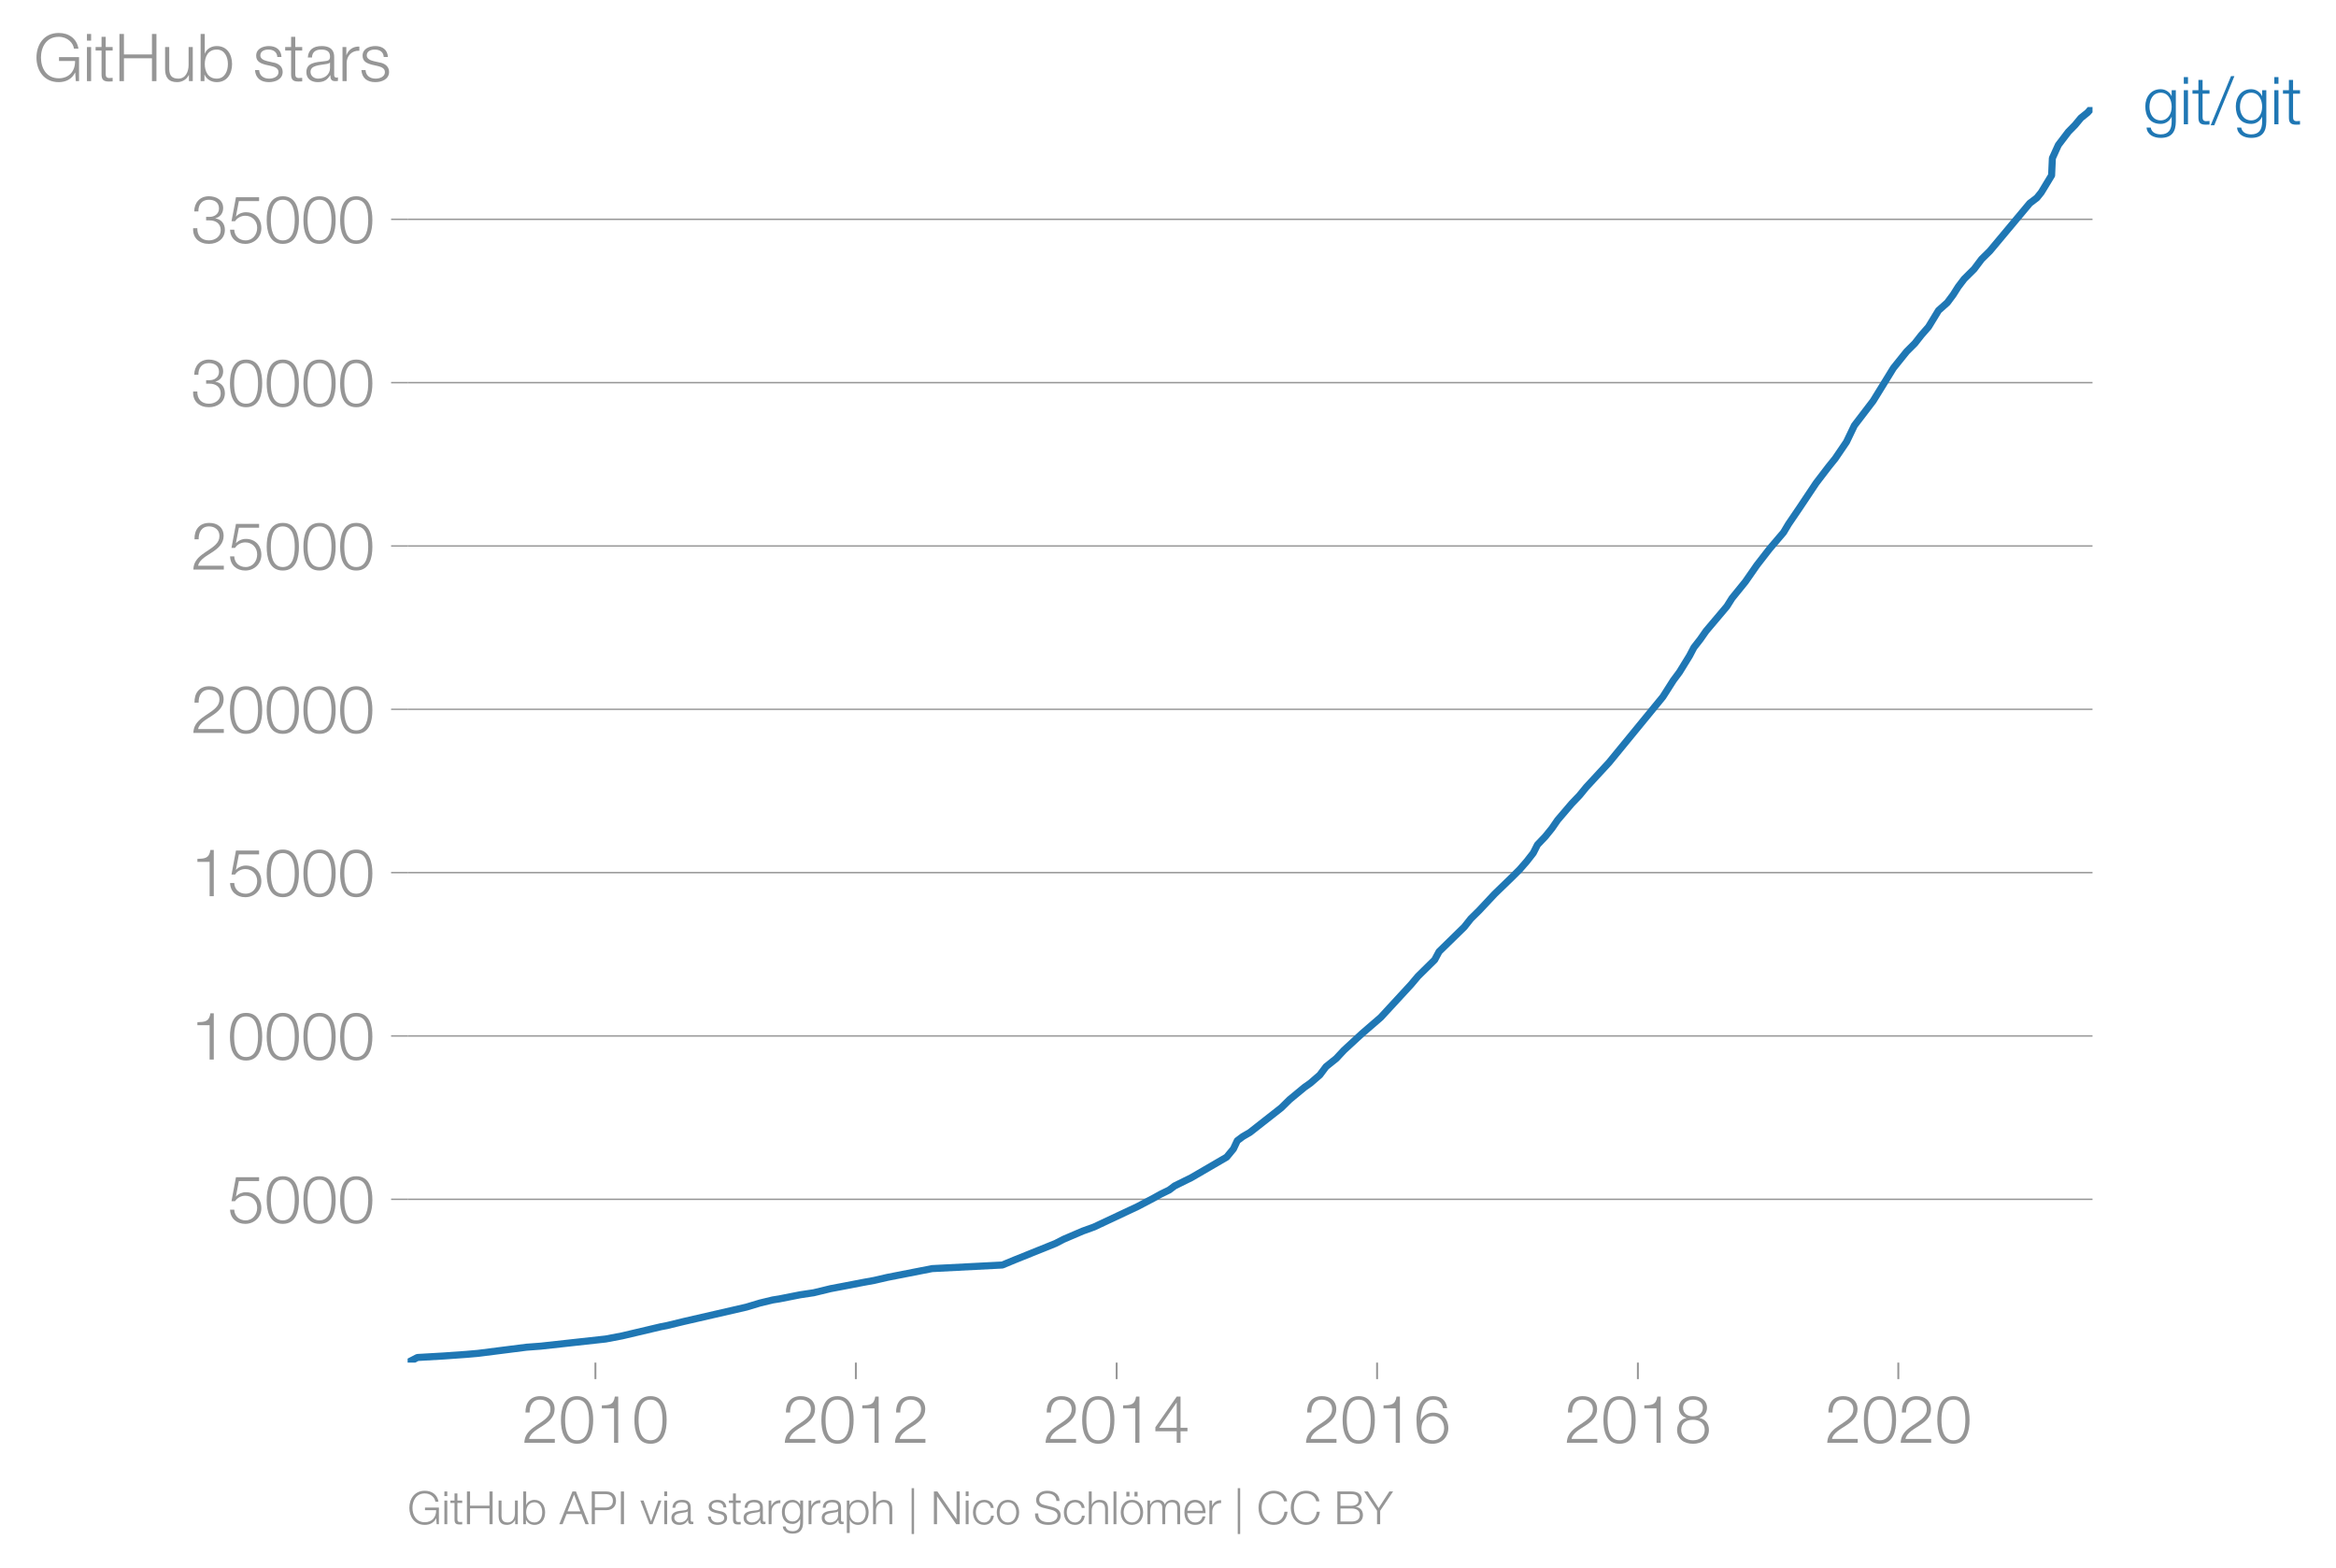
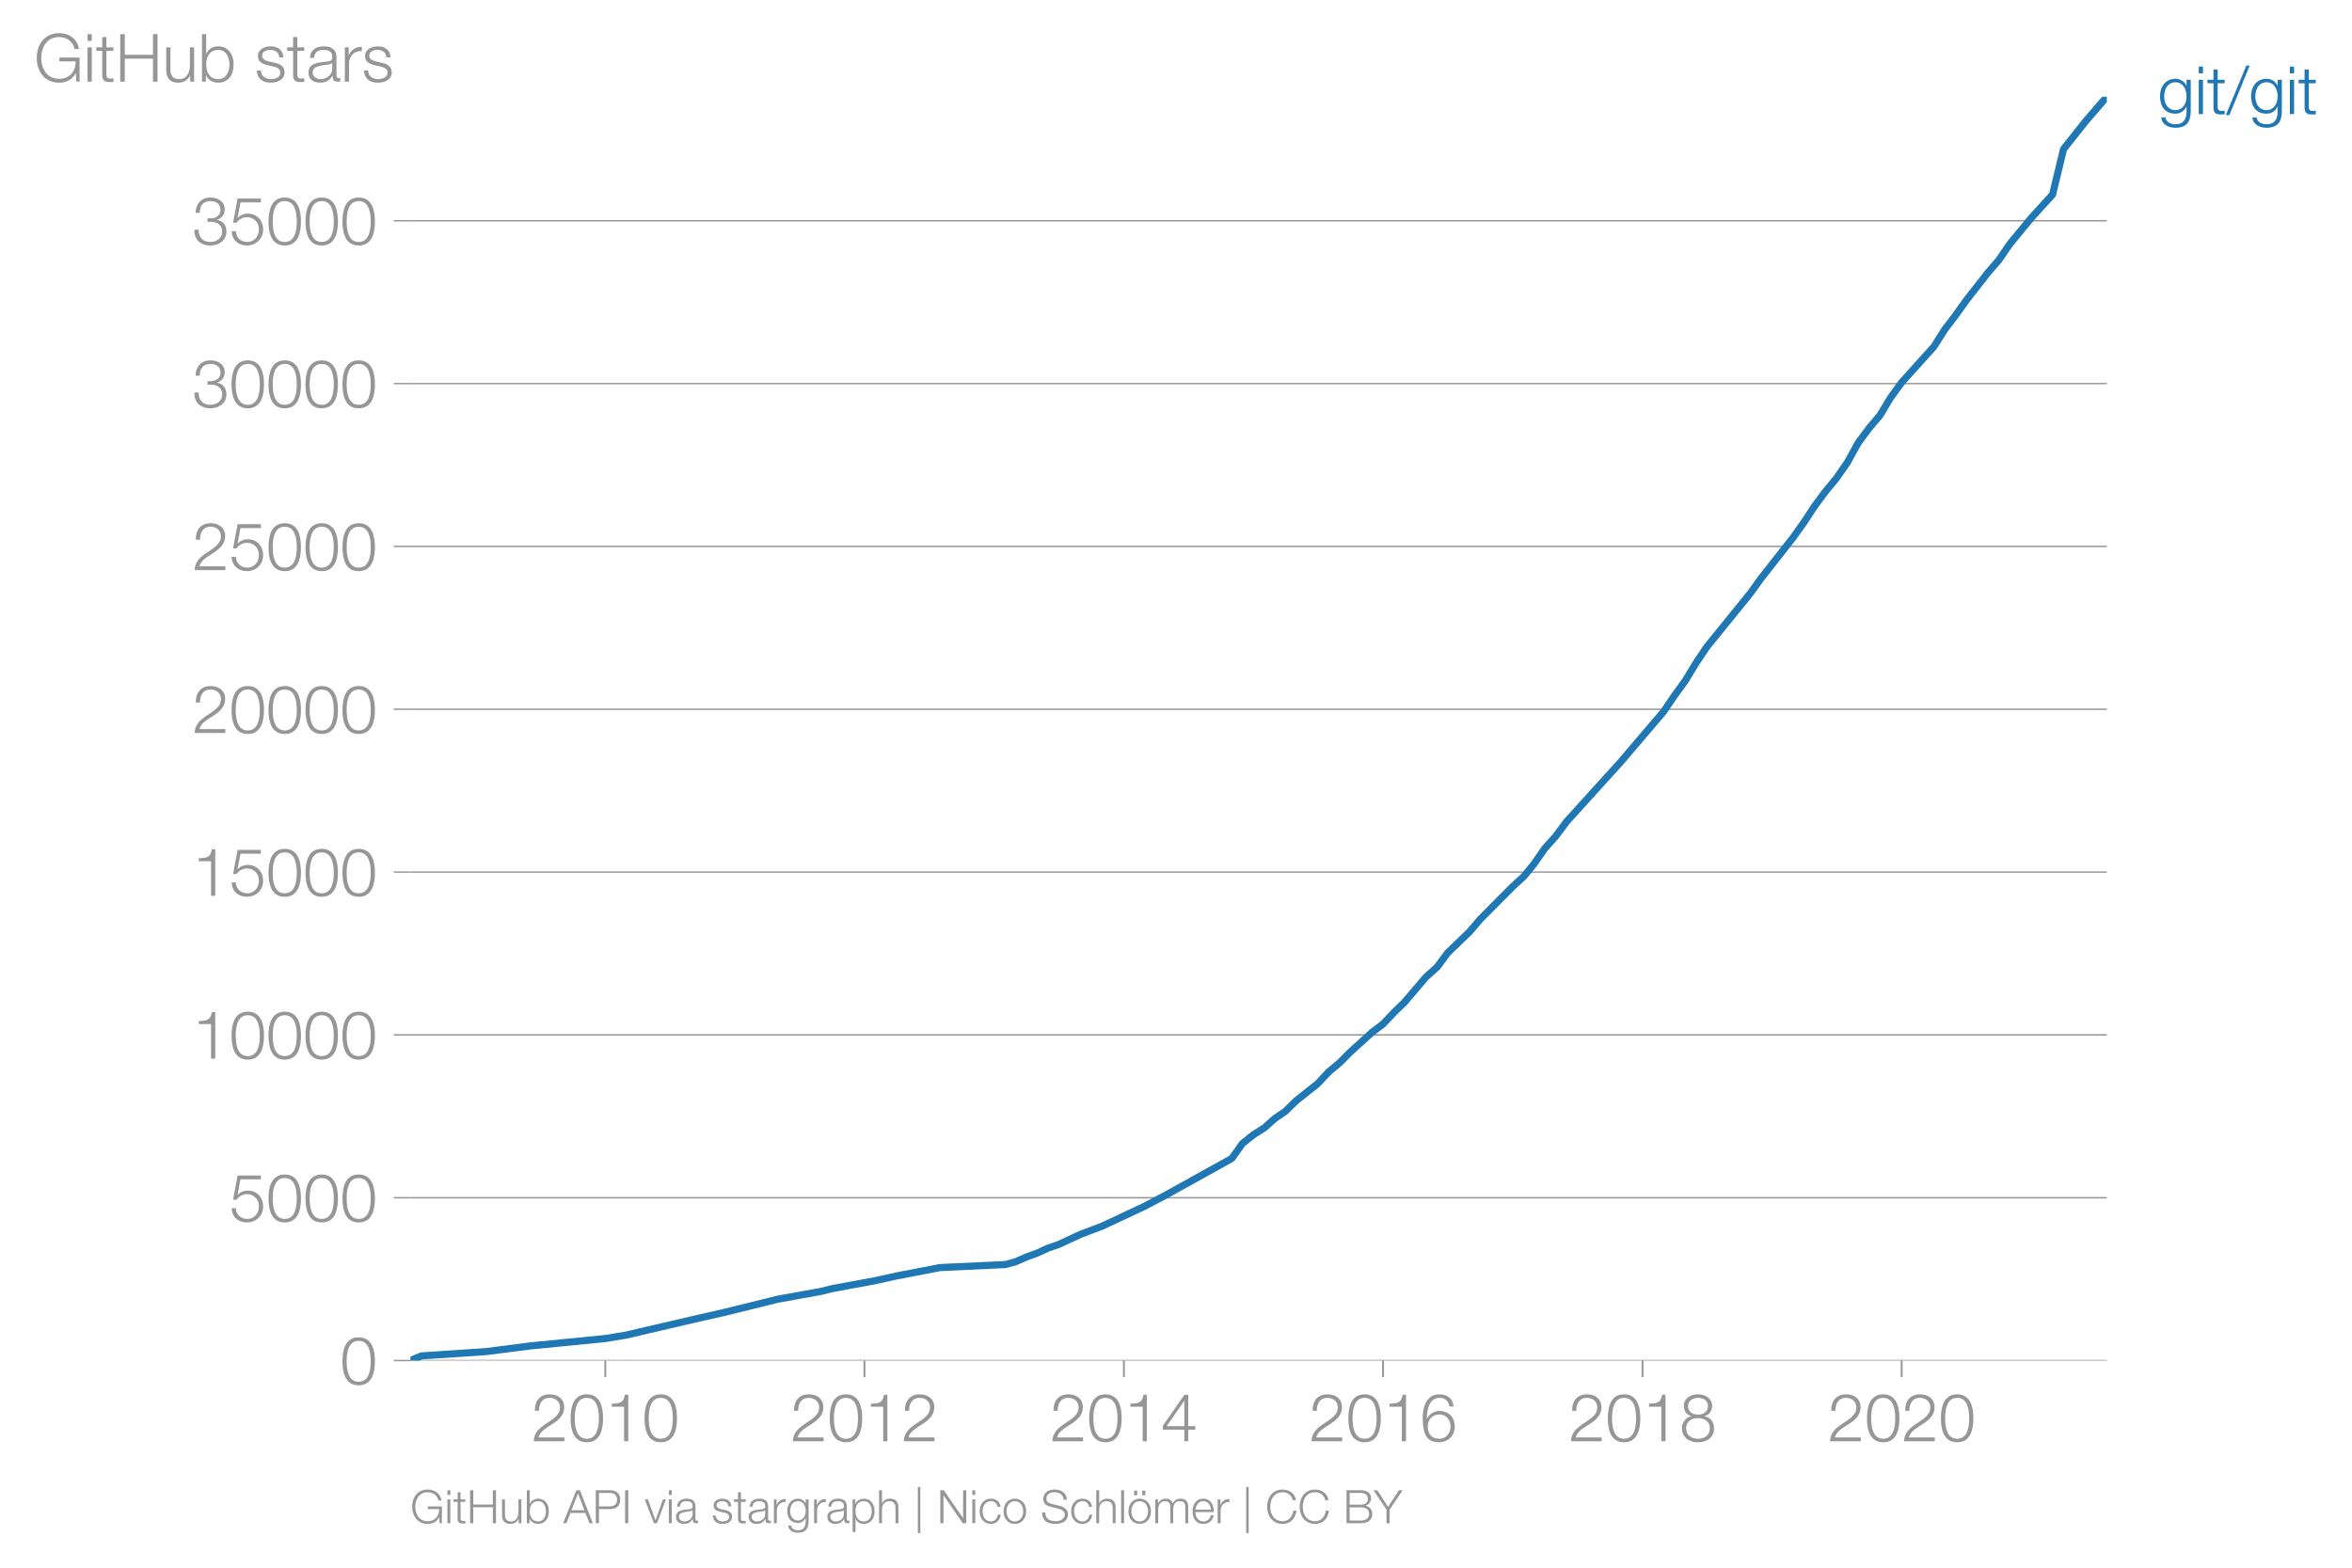
- <svg xmlns="http://www.w3.org/2000/svg" xmlns:xlink="http://www.w3.org/1999/xlink" height="443.1" viewBox="0 0 495.124 332.325" width="660.165">
+ <svg xmlns="http://www.w3.org/2000/svg" xmlns:xlink="http://www.w3.org/1999/xlink" height="439.995" viewBox="0 0 495.124 329.996" width="660.165">
  <defs>
    <style>*{stroke-linecap:butt;stroke-linejoin:round}</style>
  </defs>
  <g id="figure_1">
-     <path d="M0 332.325h495.124V0H0z" style="fill:none" id="patch_1" />
+     <path d="M0 329.996h495.124V0H0z" style="fill:none" id="patch_1" />
    <g id="axes_1">
-       <path d="M86.396 288.79h357.12V22.68H86.396z" style="fill:none" id="patch_2" />
+       <path d="M86.396 286.469h357.12V20.357H86.396z" style="fill:none" id="patch_2" />
      <g id="matplotlib.axis_1">
        <g id="xtick_1">
          <g id="line2d_1">
            <defs>
-               <path d="M0 0v3.5" id="m852821be54" style="stroke:#969696;stroke-width:.4" />
-             </defs>
-             <use style="fill:#969696;stroke:#969696;stroke-width:.4" x="126.201" xlink:href="#m852821be54" y="288.791" />
-           </g>
-           <g style="fill:#969696" transform="matrix(.14 0 0 -.14 110.635 305.788)" id="text_1">
+               <path d="M0 0v3.5" id="m2a6307b01d" style="stroke:#969696;stroke-width:.4" />
+             </defs>
+             <use style="fill:#969696;stroke:#969696;stroke-width:.4" x="127.421" xlink:href="#m2a6307b01d" y="286.469" />
+           </g>
+           <g style="fill:#969696" transform="matrix(.14 0 0 -.14 111.855 303.466)" id="text_1">
            <defs>
              <path d="M3181 371H691c109 602 909 999 1344 1293 583 378 1127 845 1127 1594 0 832-608 1260-1389 1260-973 0-1453-665-1434-1587h403c-12 659 276 1248 1012 1248 544 0 1004-333 1004-915 0-358-128-595-371-845C1626 1658 262 1331 230 0h2951v371z" id="HelveticaNeue-Light-32" transform="scale(.01563)" />
              <path d="M1779 4179c1024 0 1159-1190 1159-1965 0-780-135-1971-1159-1971S621 1434 621 2214c0 775 134 1965 1158 1965zm0 339C474 4518 218 3258 218 2208 218 1165 474-96 1779-96c1306 0 1562 1261 1562 2310 0 1044-256 2304-1562 2304z" id="HelveticaNeue-Light-30" transform="scale(.01563)" />
              <path d="M621 3328h1184V0h403v4480h-326c-122-826-557-838-1261-864v-288z" id="HelveticaNeue-Light-31" transform="scale(.01563)" />
            </defs>
            <use xlink:href="#HelveticaNeue-Light-32" />
            <use x="55.6" xlink:href="#HelveticaNeue-Light-30" />
            <use x="111.2" xlink:href="#HelveticaNeue-Light-31" />
            <use x="166.8" xlink:href="#HelveticaNeue-Light-30" />
          </g>
        </g>
        <g id="xtick_2">
-           <use style="fill:#969696;stroke:#969696;stroke-width:.4" x="181.402" xlink:href="#m852821be54" y="288.791" id="line2d_2" />
-           <g style="fill:#969696" transform="matrix(.14 0 0 -.14 165.836 305.788)" id="text_2">
+           <use style="fill:#969696;stroke:#969696;stroke-width:.4" x="181.972" xlink:href="#m2a6307b01d" y="286.469" id="line2d_2" />
+           <g style="fill:#969696" transform="matrix(.14 0 0 -.14 166.406 303.466)" id="text_2">
            <use xlink:href="#HelveticaNeue-Light-32" />
            <use x="55.6" xlink:href="#HelveticaNeue-Light-30" />
            <use x="111.2" xlink:href="#HelveticaNeue-Light-31" />
            <use x="166.8" xlink:href="#HelveticaNeue-Light-32" />
          </g>
        </g>
        <g id="xtick_3">
-           <use style="fill:#969696;stroke:#969696;stroke-width:.4" x="236.678" xlink:href="#m852821be54" y="288.791" id="line2d_3" />
-           <g style="fill:#969696" transform="matrix(.14 0 0 -.14 221.112 305.788)" id="text_3">
+           <use style="fill:#969696;stroke:#969696;stroke-width:.4" x="236.597" xlink:href="#m2a6307b01d" y="286.469" id="line2d_3" />
+           <g style="fill:#969696" transform="matrix(.14 0 0 -.14 221.031 303.466)" id="text_3">
            <defs>
              <path d="M192 1114h2067V0h371v1114h672v339h-672v3027h-364L192 1504v-390zm365 339 1689 2438h13V1453H557z" id="HelveticaNeue-Light-34" transform="scale(.01563)" />
            </defs>
            <use xlink:href="#HelveticaNeue-Light-32" />
            <use x="55.6" xlink:href="#HelveticaNeue-Light-30" />
            <use x="111.2" xlink:href="#HelveticaNeue-Light-31" />
            <use x="166.8" xlink:href="#HelveticaNeue-Light-34" />
          </g>
        </g>
        <g id="xtick_4">
-           <use style="fill:#969696;stroke:#969696;stroke-width:.4" x="291.879" xlink:href="#m852821be54" y="288.791" id="line2d_4" />
-           <g style="fill:#969696" transform="matrix(.14 0 0 -.14 276.312 305.788)" id="text_4">
+           <use style="fill:#969696;stroke:#969696;stroke-width:.4" x="291.148" xlink:href="#m2a6307b01d" y="286.469" id="line2d_4" />
+           <g style="fill:#969696" transform="matrix(.14 0 0 -.14 275.582 303.466)" id="text_4">
            <defs>
              <path d="M1856 2579c685 0 1082-531 1082-1184 0-621-436-1152-1076-1152-780 0-1120 519-1120 1152 0 659 410 1184 1114 1184zm1376 768c-96 781-589 1171-1376 1171-1466 0-1600-1702-1600-2233C256 538 736-96 1824-96c883 0 1517 646 1517 1517 0 877-583 1497-1479 1497-505 0-979-300-1190-742h-13c0 813 192 2003 1235 2003 519 0 864-339 935-832h403z" id="HelveticaNeue-Light-36" transform="scale(.01563)" />
            </defs>
            <use xlink:href="#HelveticaNeue-Light-32" />
            <use x="55.6" xlink:href="#HelveticaNeue-Light-30" />
            <use x="111.2" xlink:href="#HelveticaNeue-Light-31" />
            <use x="166.8" xlink:href="#HelveticaNeue-Light-36" />
          </g>
        </g>
        <g id="xtick_5">
-           <use style="fill:#969696;stroke:#969696;stroke-width:.4" x="347.155" xlink:href="#m852821be54" y="288.791" id="line2d_5" />
-           <g style="fill:#969696" transform="matrix(.14 0 0 -.14 331.589 305.788)" id="text_5">
+           <use style="fill:#969696;stroke:#969696;stroke-width:.4" x="345.773" xlink:href="#m2a6307b01d" y="286.469" id="line2d_5" />
+           <g style="fill:#969696" transform="matrix(.14 0 0 -.14 330.207 303.466)" id="text_5">
            <defs>
              <path d="M1779 243c-627 0-1139 339-1139 1011 0 660 525 986 1139 973 602 13 1139-326 1139-973 0-684-512-1011-1139-1011zm1357 3155c0 768-698 1120-1363 1120-659 0-1357-352-1357-1120 0-492 262-844 730-985v-13c-551-102-896-563-909-1146C237 352 941-96 1779-96c839 0 1543 448 1543 1350 0 602-340 1031-916 1146v13c455 134 730 499 730 985zm-1357-832c-473-12-960 231-960 832 0 512 467 781 960 781 538 0 954-269 954-781 0-576-461-844-954-832z" id="HelveticaNeue-Light-38" transform="scale(.01563)" />
            </defs>
            <use xlink:href="#HelveticaNeue-Light-32" />
            <use x="55.6" xlink:href="#HelveticaNeue-Light-30" />
            <use x="111.2" xlink:href="#HelveticaNeue-Light-31" />
            <use x="166.8" xlink:href="#HelveticaNeue-Light-38" />
          </g>
        </g>
        <g id="xtick_6">
-           <use style="fill:#969696;stroke:#969696;stroke-width:.4" x="402.355" xlink:href="#m852821be54" y="288.791" id="line2d_6" />
-           <g style="fill:#969696" transform="matrix(.14 0 0 -.14 386.79 305.788)" id="text_6">
+           <use style="fill:#969696;stroke:#969696;stroke-width:.4" x="400.324" xlink:href="#m2a6307b01d" y="286.469" id="line2d_6" />
+           <g style="fill:#969696" transform="matrix(.14 0 0 -.14 384.758 303.466)" id="text_6">
            <use xlink:href="#HelveticaNeue-Light-32" />
            <use x="55.6" xlink:href="#HelveticaNeue-Light-30" />
            <use x="111.2" xlink:href="#HelveticaNeue-Light-32" />
            <use x="166.8" xlink:href="#HelveticaNeue-Light-30" />
          </g>
        </g>
      </g>
      <g id="matplotlib.axis_2">
        <g id="ytick_1">
-           <path clip-path="url(#p76f8a7349a)" d="M86.396 254.181h357.12" style="fill:none;stroke:#969696;stroke-linecap:square;stroke-width:.3" id="line2d_7" />
+           <path clip-path="url(#p66e7de1e93)" d="M86.396 286.469h357.12" style="fill:none;stroke:#969696;stroke-linecap:square;stroke-width:.3" id="line2d_7" />
          <g id="line2d_8">
            <defs>
-               <path d="M0 0h-3.5" id="m1d08e05418" style="stroke:#969696;stroke-width:.3" />
-             </defs>
-             <use style="fill:#969696;stroke:#969696;stroke-width:.3" x="86.396" xlink:href="#m1d08e05418" y="254.181" />
-           </g>
-           <g style="fill:#969696" transform="matrix(.14 0 0 -.14 48.264 259.18)" id="text_7">
+               <path d="M0 0h-3.5" id="m260b1d2f7d" style="stroke:#969696;stroke-width:.3" />
+             </defs>
+             <use style="fill:#969696;stroke:#969696;stroke-width:.3" x="86.396" xlink:href="#m260b1d2f7d" y="286.469" />
+           </g>
+           <use xlink:href="#HelveticaNeue-Light-30" style="fill:#969696" transform="matrix(.14 0 0 -.14 71.613 291.467)" id="text_7" />
+         </g>
+         <g id="ytick_2">
+           <path clip-path="url(#p66e7de1e93)" d="M86.396 252.185h357.12" style="fill:none;stroke:#969696;stroke-linecap:square;stroke-width:.3" id="line2d_9" />
+           <use style="fill:#969696;stroke:#969696;stroke-width:.3" x="86.396" xlink:href="#m260b1d2f7d" y="252.185" id="line2d_10" />
+           <g style="fill:#969696" transform="matrix(.14 0 0 -.14 48.264 257.183)" id="text_8">
            <defs>
              <path d="M230 1280C250 429 870-96 1702-96c858 0 1556 640 1556 1517 0 902-583 1549-1504 1549-346 0-724-154-948-416l-12 12 288 1485h1958v371H800L365 2099h345c218 339 602 531 999 531 665 0 1145-505 1145-1164 0-653-428-1223-1120-1223-614 0-1081 416-1100 1037H230z" id="HelveticaNeue-Light-35" transform="scale(.01563)" />
            </defs>
            <use xlink:href="#HelveticaNeue-Light-35" />
            <use x="55.6" xlink:href="#HelveticaNeue-Light-30" />
            <use x="111.2" xlink:href="#HelveticaNeue-Light-30" />
            <use x="166.8" xlink:href="#HelveticaNeue-Light-30" />
          </g>
        </g>
-         <g id="ytick_2">
-           <path clip-path="url(#p76f8a7349a)" d="M86.396 219.564h357.12" style="fill:none;stroke:#969696;stroke-linecap:square;stroke-width:.3" id="line2d_9" />
-           <use style="fill:#969696;stroke:#969696;stroke-width:.3" x="86.396" xlink:href="#m1d08e05418" y="219.564" id="line2d_10" />
-           <g style="fill:#969696" transform="matrix(.14 0 0 -.14 40.48 224.563)" id="text_8">
+         <g id="ytick_3">
+           <path clip-path="url(#p66e7de1e93)" d="M86.396 217.9h357.12" style="fill:none;stroke:#969696;stroke-linecap:square;stroke-width:.3" id="line2d_11" />
+           <use style="fill:#969696;stroke:#969696;stroke-width:.3" x="86.396" xlink:href="#m260b1d2f7d" y="217.901" id="line2d_12" />
+           <g style="fill:#969696" transform="matrix(.14 0 0 -.14 40.48 222.9)" id="text_9">
            <use xlink:href="#HelveticaNeue-Light-31" />
            <use x="55.6" xlink:href="#HelveticaNeue-Light-30" />
            <use x="111.2" xlink:href="#HelveticaNeue-Light-30" />
            <use x="166.8" xlink:href="#HelveticaNeue-Light-30" />
            <use x="222.4" xlink:href="#HelveticaNeue-Light-30" />
          </g>
        </g>
-         <g id="ytick_3">
-           <path clip-path="url(#p76f8a7349a)" d="M86.396 184.948h357.12" style="fill:none;stroke:#969696;stroke-linecap:square;stroke-width:.3" id="line2d_11" />
-           <use style="fill:#969696;stroke:#969696;stroke-width:.3" x="86.396" xlink:href="#m1d08e05418" y="184.948" id="line2d_12" />
-           <g style="fill:#969696" transform="matrix(.14 0 0 -.14 40.48 189.946)" id="text_9">
+         <g id="ytick_4">
+           <path clip-path="url(#p66e7de1e93)" d="M86.396 183.617h357.12" style="fill:none;stroke:#969696;stroke-linecap:square;stroke-width:.3" id="line2d_13" />
+           <use style="fill:#969696;stroke:#969696;stroke-width:.3" x="86.396" xlink:href="#m260b1d2f7d" y="183.617" id="line2d_14" />
+           <g style="fill:#969696" transform="matrix(.14 0 0 -.14 40.48 188.615)" id="text_10">
            <use xlink:href="#HelveticaNeue-Light-31" />
            <use x="55.6" xlink:href="#HelveticaNeue-Light-35" />
            <use x="111.2" xlink:href="#HelveticaNeue-Light-30" />
            <use x="166.8" xlink:href="#HelveticaNeue-Light-30" />
            <use x="222.4" xlink:href="#HelveticaNeue-Light-30" />
          </g>
        </g>
-         <g id="ytick_4">
-           <path clip-path="url(#p76f8a7349a)" d="M86.396 150.331h357.12" style="fill:none;stroke:#969696;stroke-linecap:square;stroke-width:.3" id="line2d_13" />
-           <use style="fill:#969696;stroke:#969696;stroke-width:.3" x="86.396" xlink:href="#m1d08e05418" y="150.331" id="line2d_14" />
-           <g style="fill:#969696" transform="matrix(.14 0 0 -.14 40.48 155.33)" id="text_10">
-             <use xlink:href="#HelveticaNeue-Light-32" />
-             <use x="55.6" xlink:href="#HelveticaNeue-Light-30" />
-             <use x="111.2" xlink:href="#HelveticaNeue-Light-30" />
-             <use x="166.8" xlink:href="#HelveticaNeue-Light-30" />
-             <use x="222.4" xlink:href="#HelveticaNeue-Light-30" />
-           </g>
-         </g>
        <g id="ytick_5">
-           <path clip-path="url(#p76f8a7349a)" d="M86.396 115.714h357.12" style="fill:none;stroke:#969696;stroke-linecap:square;stroke-width:.3" id="line2d_15" />
-           <use style="fill:#969696;stroke:#969696;stroke-width:.3" x="86.396" xlink:href="#m1d08e05418" y="115.714" id="line2d_16" />
-           <g style="fill:#969696" transform="matrix(.14 0 0 -.14 40.48 120.713)" id="text_11">
+           <path clip-path="url(#p66e7de1e93)" d="M86.396 149.333h357.12" style="fill:none;stroke:#969696;stroke-linecap:square;stroke-width:.3" id="line2d_15" />
+           <use style="fill:#969696;stroke:#969696;stroke-width:.3" x="86.396" xlink:href="#m260b1d2f7d" y="149.333" id="line2d_16" />
+           <g style="fill:#969696" transform="matrix(.14 0 0 -.14 40.48 154.331)" id="text_11">
+             <use xlink:href="#HelveticaNeue-Light-32" />
+             <use x="55.6" xlink:href="#HelveticaNeue-Light-30" />
+             <use x="111.2" xlink:href="#HelveticaNeue-Light-30" />
+             <use x="166.8" xlink:href="#HelveticaNeue-Light-30" />
+             <use x="222.4" xlink:href="#HelveticaNeue-Light-30" />
+           </g>
+         </g>
+         <g id="ytick_6">
+           <path clip-path="url(#p66e7de1e93)" d="M86.396 115.05h357.12" style="fill:none;stroke:#969696;stroke-linecap:square;stroke-width:.3" id="line2d_17" />
+           <use style="fill:#969696;stroke:#969696;stroke-width:.3" x="86.396" xlink:href="#m260b1d2f7d" y="115.049" id="line2d_18" />
+           <g style="fill:#969696" transform="matrix(.14 0 0 -.14 40.48 120.048)" id="text_12">
            <use xlink:href="#HelveticaNeue-Light-32" />
            <use x="55.6" xlink:href="#HelveticaNeue-Light-35" />
            <use x="111.2" xlink:href="#HelveticaNeue-Light-30" />
            <use x="166.8" xlink:href="#HelveticaNeue-Light-30" />
            <use x="222.4" xlink:href="#HelveticaNeue-Light-30" />
          </g>
        </g>
-         <g id="ytick_6">
-           <path clip-path="url(#p76f8a7349a)" d="M86.396 81.098h357.12" style="fill:none;stroke:#969696;stroke-linecap:square;stroke-width:.3" id="line2d_17" />
-           <use style="fill:#969696;stroke:#969696;stroke-width:.3" x="86.396" xlink:href="#m1d08e05418" y="81.098" id="line2d_18" />
-           <g style="fill:#969696" transform="matrix(.14 0 0 -.14 40.48 86.096)" id="text_12">
+         <g id="ytick_7">
+           <path clip-path="url(#p66e7de1e93)" d="M86.396 80.765h357.12" style="fill:none;stroke:#969696;stroke-linecap:square;stroke-width:.3" id="line2d_19" />
+           <use style="fill:#969696;stroke:#969696;stroke-width:.3" x="86.396" xlink:href="#m260b1d2f7d" y="80.765" id="line2d_20" />
+           <g style="fill:#969696" transform="matrix(.14 0 0 -.14 40.48 85.764)" id="text_13">
            <defs>
              <path d="M211 1427C147 467 813-96 1741-96c825 0 1542 486 1542 1363 0 589-339 1011-921 1107v13c480 115 755 506 755 992 0 794-685 1139-1389 1139-870 0-1408-627-1414-1472h403c-13 666 345 1133 1017 1133 538 0 980-256 980-845 0-563-493-819-909-812h-339v-340h339c595 0 1075-313 1075-947 0-640-557-992-1146-992-723 0-1145 474-1120 1184H211z" id="HelveticaNeue-Light-33" transform="scale(.01563)" />
            </defs>
            <use xlink:href="#HelveticaNeue-Light-33" />
            <use x="55.6" xlink:href="#HelveticaNeue-Light-30" />
            <use x="111.2" xlink:href="#HelveticaNeue-Light-30" />
            <use x="166.8" xlink:href="#HelveticaNeue-Light-30" />
            <use x="222.4" xlink:href="#HelveticaNeue-Light-30" />
          </g>
        </g>
-         <g id="ytick_7">
-           <path clip-path="url(#p76f8a7349a)" d="M86.396 46.481h357.12" style="fill:none;stroke:#969696;stroke-linecap:square;stroke-width:.3" id="line2d_19" />
-           <use style="fill:#969696;stroke:#969696;stroke-width:.3" x="86.396" xlink:href="#m1d08e05418" y="46.481" id="line2d_20" />
-           <g style="fill:#969696" transform="matrix(.14 0 0 -.14 40.48 51.48)" id="text_13">
+         <g id="ytick_8">
+           <path clip-path="url(#p66e7de1e93)" d="M86.396 46.481h357.12" style="fill:none;stroke:#969696;stroke-linecap:square;stroke-width:.3" id="line2d_21" />
+           <use style="fill:#969696;stroke:#969696;stroke-width:.3" x="86.396" xlink:href="#m260b1d2f7d" y="46.481" id="line2d_22" />
+           <g style="fill:#969696" transform="matrix(.14 0 0 -.14 40.48 51.48)" id="text_14">
            <use xlink:href="#HelveticaNeue-Light-33" />
            <use x="55.6" xlink:href="#HelveticaNeue-Light-35" />
            <use x="111.2" xlink:href="#HelveticaNeue-Light-30" />
            <use x="166.8" xlink:href="#HelveticaNeue-Light-30" />
            <use x="222.4" xlink:href="#HelveticaNeue-Light-30" />
          </g>
        </g>
-         <g style="fill:#969696" transform="matrix(.14 0 0 -.14 7.2 17.197)" id="text_14">
+         <g style="fill:#969696" transform="matrix(.14 0 0 -.14 7.2 17.197)" id="text_15">
          <defs>
            <path d="M4365 2323H2426v-371h1555c19-966-570-1677-1581-1677-1210 0-1722 1011-1722 2010 0 998 512 2009 1722 2009 870 0 1414-620 1472-1145h435c-166 998-947 1517-1907 1517-1440 0-2157-1133-2157-2381S960-96 2400-96c659 0 1274 275 1581 928h13l57-832h314v2323z" id="HelveticaNeue-Light-47" transform="scale(.01563)" />
            <path d="M390 0h404v3302H390V0zm0 3923h404v647H390v-647z" id="HelveticaNeue-Light-69" transform="scale(.01563)" />
            <path d="M1024 4294H621v-992H45v-339h576V704c-7-563 179-742 717-742 121 0 236 12 358 12v346c-115-13-230-19-346-19-288 19-326 173-326 435v2227h672v339h-672v992z" id="HelveticaNeue-Light-74" transform="scale(.01563)" />
            <path d="M461 0h435v2214h2714V0h435v4570h-435V2586H896v1984H461V0z" id="HelveticaNeue-Light-48" transform="scale(.01563)" />
            <path d="M3059 3302h-403V1568c0-672-301-1325-992-1325-640 0-864 314-883 909v2150H378V1158C378 390 704-96 1536-96c493 0 928 250 1139 691h13V0h371v3302z" id="HelveticaNeue-Light-75" transform="scale(.01563)" />
            <path d="M3027 1651c0-685-313-1408-1081-1408-858 0-1159 723-1159 1408s301 1408 1159 1408c768 0 1081-723 1081-1408zM384 0h371v627h13C954 179 1414-96 1946-96c1004 0 1484 813 1484 1747 0 935-480 1747-1484 1747-493 0-973-249-1146-723h-13v1895H384V0z" id="HelveticaNeue-Light-62" transform="scale(.01563)" />
            <path d="M2765 2336c-26 717-551 1062-1210 1062-582 0-1241-256-1241-928 0-563 396-742 921-883l519-115c364-90 723-218 723-602 0-460-525-627-903-627-537 0-940 282-972 826H198C262 262 787-96 1555-96c615 0 1325 275 1325 992 0 576-480 845-941 915l-537 122c-276 70-685 198-685 557 0 428 422 569 781 569 460 0 844-224 864-723h403z" id="HelveticaNeue-Light-73" transform="scale(.01563)" />
            <path d="M2496 1280c6-646-538-1037-1152-1037-378 0-736 250-736 653 0 646 851 640 1536 762 109 19 288 51 339 147h13v-525zM749 2291c13 538 384 768 883 768 474 0 864-134 864-678 0-365-186-410-518-448-871-103-1773-135-1773-1063 0-665 499-966 1107-966 634 0 922 243 1203 672h13c0-346 64-576 474-576 108 0 172 6 262 26v339c-32-13-83-26-128-26-160 0-237 90-237 243v1754c0 883-633 1062-1216 1062-755 0-1299-332-1337-1107h403z" id="HelveticaNeue-Light-61" transform="scale(.01563)" />
            <path d="M384 0h403v1760c0 685 499 1222 1229 1184v403c-595 26-1043-288-1248-819h-13v774H384V0z" id="HelveticaNeue-Light-72" transform="scale(.01563)" />
          </defs>
          <use xlink:href="#HelveticaNeue-Light-47" />
          <use x="74.1" xlink:href="#HelveticaNeue-Light-69" />
          <use x="92.6" xlink:href="#HelveticaNeue-Light-74" />
          <use x="122.2" xlink:href="#HelveticaNeue-Light-48" />
          <use x="192.6" xlink:href="#HelveticaNeue-Light-75" />
          <use x="246.3" xlink:href="#HelveticaNeue-Light-62" />
          <use x="303.7" xlink:href="#HelveticaNeue-Light-20" />
          <use x="331.5" xlink:href="#HelveticaNeue-Light-73" />
          <use x="379.6" xlink:href="#HelveticaNeue-Light-74" />
          <use x="409.2" xlink:href="#HelveticaNeue-Light-61" />
          <use x="461.1" xlink:href="#HelveticaNeue-Light-72" />
          <use x="492.6" xlink:href="#HelveticaNeue-Light-73" />
        </g>
      </g>
-       <path clip-path="url(#p76f8a7349a)" d="m86.396 288.79 2.078-1.08 5.636-.325 4.69-.332 2.502-.215 10.31-1.308 2.988-.222 13.788-1.516 3.461-.658 8.279-1.952 1.178-.221 3.593-.873 13.29-3.053 2.9-.872 2.708-.651 1.399-.222 4.379-.865 2.895-.436 3.608-.873 2.304-.436 4.524-.872 2.401-.436 2.786-.644 9.462-1.856 14.892-.761 2.623-1.087 8.661-3.49 1.686-.872 4.07-1.745 2.395-.865 9.273-4.355 3.318-1.744 1.552-.866 1.793-.872 1.158-.872 3.535-1.745 7.48-4.355 1.443-1.745.814-1.737 1.164-.873 1.5-.872 6.66-5.227 1.771-1.745 3.161-2.61 1.24-.872 2.003-1.738 1.308-1.745 2.166-1.737 1.628-1.745 3.782-3.49 4.029-3.482 6.422-6.965 1.467-1.744 3.535-3.483.935-1.745 5.339-5.22 1.38-1.744 1.768-1.745 3.262-3.483 3.6-3.482 1.752-1.745 1.507-1.737 1.36-1.745.882-1.745 1.66-1.744 1.408-1.738 1.204-1.745 2.974-3.482 1.659-1.738 1.432-1.745 4.827-5.227 11.423-13.937 2.214-3.482 1.301-1.745 2.14-3.482.917-1.745 1.362-1.744 1.212-1.738 4.413-5.227 1.095-1.738 2.83-3.49 2.419-3.482 2.7-3.482 2.968-3.483 1.041-1.744 2.372-3.49 3.484-5.22 2.664-3.482 1.404-1.745 2.372-3.49 1.672-3.482 3.988-5.22 4.294-6.972 2.802-3.49 1.744-1.744 1.364-1.738 1.525-1.744 2.128-3.49 1.865-1.661 1.242-1.669 1.056-1.668 1.268-1.669 2.111-2.098 1.584-2.104 1.751-1.731 8.455-10.115 1.505-1.143.928-1.149 2.2-3.628.162-3.634 1.265-2.79 2.125-2.797 1.432-1.461 1.214-1.468 1.444-1.163 1.028-1.17h0" style="fill:none;stroke:#1f77b4;stroke-linecap:square;stroke-width:1.5" id="line2d_21" />
-       <g style="fill:#1f77b4" transform="matrix(.14 0 0 -.14 454.23 26.34)" id="text_15">
+       <path clip-path="url(#p66e7de1e93)" d="m86.396 286.469 2.317-.98 11.433-.755 2.317-.164 8.967-1.16 15.991-1.576 4.41-.727 4.558-1.07 4.558-1.056 4.633-1.083 6.8-1.543 9.042-2.228 2.242-.563 9.191-1.659 2.242-.562 9.192-1.7 4.483-.995 9.117-1.755 13.75-.638 2.092-.562 2.316-1.015 2.242-.81 2.317-1.062 2.242-.768 4.633-2.153 4.558-1.721 8.967-4.203 4.559-2.414 13.75-7.631 2.241-3.155 2.317-1.844 2.316-1.467 2.093-1.88 2.316-1.59 2.242-2.194 4.558-3.627 2.317-2.482 2.316-1.927 2.242-2.263 4.559-4.12 2.316-1.756 2.317-2.455 2.167-2.091 4.558-5.349 2.317-2.063 2.241-3.024 4.633-4.464 2.242-2.633 6.875-6.912 2.317-2.125 2.092-2.558 2.317-3.332 2.241-2.49 2.317-3.105 11.433-12.624 8.967-10.518 2.317-3.408 2.242-3.092 2.316-3.806 2.242-3.34 9.191-11.34 2.242-3.113 6.726-8.564 2.316-3.257 2.242-3.415 2.317-3.113 2.241-2.702 2.317-3.339 2.316-4.196 2.242-3.01 2.317-2.736 2.242-3.73 2.316-3.182 6.8-7.556 2.242-3.552 2.317-3.044 2.241-3.14 4.633-5.911 2.242-2.592 2.317-3.394 4.558-5.52 4.409-4.84 2.317-9.58 4.558-5.746 4.558-5.293h0" style="fill:none;stroke:#1f77b4;stroke-linecap:square;stroke-width:1.5" id="line2d_23" />
+       <g style="fill:#1f77b4" transform="matrix(.14 0 0 -.14 454.23 24.019)" id="text_16">
        <defs>
          <path d="M1709 378c-743 0-1088 646-1088 1312 0 684 320 1369 1088 1369 761 0 1062-723 1062-1369 0-672-365-1312-1062-1312zm1465 2924h-403v-569h-13c-160 365-569 665-1049 665-954 0-1491-755-1491-1664C218 794 653 38 1709 38c473 0 864 276 1049 679h13V269c0-807-320-1248-1062-1248-448 0-877 173-967 659H339c58-704 711-998 1370-998 1081 0 1459 601 1465 1587v3033z" id="HelveticaNeue-Light-67" transform="scale(.01563)" />
          <path d="m262-96 1952 4762h-326L-83-96h345z" id="HelveticaNeue-Light-2f" transform="scale(.01563)" />
        </defs>
        <use xlink:href="#HelveticaNeue-Light-67" />
        <use x="55.6" xlink:href="#HelveticaNeue-Light-69" />
        <use x="74.1" xlink:href="#HelveticaNeue-Light-74" />
        <use x="103.7" xlink:href="#HelveticaNeue-Light-2f" />
        <use x="137" xlink:href="#HelveticaNeue-Light-67" />
        <use x="192.6" xlink:href="#HelveticaNeue-Light-69" />
        <use x="211.1" xlink:href="#HelveticaNeue-Light-74" />
      </g>
-       <g style="fill:#969696" transform="matrix(.09716 0 0 -.09716 86.396 323.045)" id="text_16">
+       <g style="fill:#969696" transform="matrix(.09716 0 0 -.09716 86.396 320.716)" id="text_17">
        <defs>
          <path d="M-45 0h467l551 1421h2080L3610 0h467L2285 4570h-487L-45 0zm2067 4134 884-2342H1107l915 2342z" id="HelveticaNeue-Light-41" transform="scale(.01563)" />
          <path d="M461 0h435v1958h1594c819 0 1356 480 1356 1306s-537 1306-1356 1306H461V0zm435 4198h1498c601 0 1017-307 1017-934s-416-934-1017-934H896v1868z" id="HelveticaNeue-Light-50" transform="scale(.01563)" />
          <path d="M493 0h435v4570H493V0z" id="HelveticaNeue-Light-49" transform="scale(.01563)" />
          <path d="M1286 0h429l1235 3302h-416L1510 403h-12L461 3302H13L1286 0z" id="HelveticaNeue-Light-76" transform="scale(.01563)" />
          <path d="M3027 1651c0-685-313-1408-1081-1408-858 0-1159 723-1159 1408 0 749 269 1408 1159 1408 768 0 1081-723 1081-1408zM384-1222h403V627h13C973 154 1453-96 1946-96c1004 0 1484 813 1484 1747 0 935-480 1747-1484 1747-532 0-992-275-1178-723h-13v627H384v-4524z" id="HelveticaNeue-Light-70" transform="scale(.01563)" />
          <path d="M378 0h403v1926c13 647 397 1133 1037 1133 652 0 838-429 838-998V0h403v2125c0 787-281 1273-1209 1273-468 0-909-268-1056-665h-13v1837H378V0z" id="HelveticaNeue-Light-68" transform="scale(.01563)" />
          <path d="M544-1370h339v6400H544v-6400z" id="HelveticaNeue-Light-7c" transform="scale(.01563)" />
          <path d="M454 0h436v3866h12L3565 0h486v4570h-435V704h-13L941 4570H454V0z" id="HelveticaNeue-Light-4e" transform="scale(.01563)" />
          <path d="M3117 2266c-90 755-634 1132-1338 1132-1011 0-1561-800-1561-1747S768-96 1779-96c736 0 1255 486 1363 1280h-403c-51-550-461-941-960-941-774 0-1158 704-1158 1408s384 1408 1158 1408c525 0 826-301 935-793h403z" id="HelveticaNeue-Light-63" transform="scale(.01563)" />
          <path d="M1779 3398c-1011 0-1561-800-1561-1747S768-96 1779-96s1562 800 1562 1747-551 1747-1562 1747zm0-339c775 0 1159-704 1159-1408S2554 243 1779 243c-774 0-1158 704-1158 1408s384 1408 1158 1408z" id="HelveticaNeue-Light-6f" transform="scale(.01563)" />
          <path d="M230 1504C179 390 973-96 2054-96c1620 0 1748 992 1748 1306 0 748-538 1030-1184 1203l-1114 275c-371 90-691 269-691 698 0 678 550 908 1145 908 647 0 1223-352 1248-1049h436c6 934-788 1421-1690 1421-1286 0-1574-839-1574-1287 0-710 492-966 1030-1101l1018-249c422-103 940-307 940-826 0-665-729-928-1209-928-832 0-1511 288-1491 1229H230z" id="HelveticaNeue-Light-53" transform="scale(.01563)" />
          <path d="M390 0h404v4570H390V0z" id="HelveticaNeue-Light-6c" transform="scale(.01563)" />
          <path d="M1779 3398c-1011 0-1561-800-1561-1747S768-96 1779-96s1562 800 1562 1747-551 1747-1562 1747zm0-339c775 0 1159-704 1159-1408S2554 243 1779 243c-774 0-1158 704-1158 1408s384 1408 1158 1408zm787 813v646h-435v-646h435zm-1132 0v646H998v-646h436z" id="HelveticaNeue-Light-f6" transform="scale(.01563)" />
          <path d="M384 0h403v1843c7 691 288 1216 986 1216 512 0 697-371 691-819V0h403v1869c0 614 199 1190 896 1190 576 0 781-294 781-838V0h403v2240c0 781-371 1158-1094 1158-435 0-851-211-1050-646-121 435-512 646-947 646-525 0-870-256-1082-652h-19v556H384V0z" id="HelveticaNeue-Light-6d" transform="scale(.01563)" />
          <path d="M3162 1542c32 928-391 1856-1453 1856-1050 0-1491-876-1491-1747C218 710 659-96 1709-96c832 0 1267 435 1440 1184h-403c-128-499-448-845-1037-845-775 0-1082 711-1088 1299h2541zM621 1882c64 601 429 1177 1088 1177 653 0 1030-569 1049-1177H621z" id="HelveticaNeue-Light-65" transform="scale(.01563)" />
          <path d="M4237 3187c-115 960-973 1479-1837 1479-1440 0-2157-1133-2157-2381S960-96 2400-96c1069 0 1779 717 1901 1837h-435c-84-813-621-1466-1466-1466-1210 0-1722 1011-1722 2010 0 998 512 2009 1722 2009 666 0 1248-403 1402-1107h435z" id="HelveticaNeue-Light-43" transform="scale(.01563)" />
          <path d="M896 2195h1498c761 0 1203-301 1203-883 0-730-557-947-1203-941H896v1824zM461 0h1933c1484 0 1638 864 1638 1299 0 595-378 1037-966 1114v13c473 102 793 544 793 1024 0 851-697 1120-1465 1120H461V0zm435 4198h1498c678 0 1030-288 1030-857 0-429-333-775-1030-775H896v1632z" id="HelveticaNeue-Light-42" transform="scale(.01563)" />
          <path d="M1734 0h436v1882l1804 2688h-518L1958 2253 454 4570H-64l1798-2688V0z" id="HelveticaNeue-Light-59" transform="scale(.01563)" />
        </defs>
        <use xlink:href="#HelveticaNeue-Light-47" />
        <use x="74.1" xlink:href="#HelveticaNeue-Light-69" />
        <use x="92.6" xlink:href="#HelveticaNeue-Light-74" />
        <use x="122.2" xlink:href="#HelveticaNeue-Light-48" />
        <use x="192.6" xlink:href="#HelveticaNeue-Light-75" />
        <use x="246.3" xlink:href="#HelveticaNeue-Light-62" />
        <use x="303.7" xlink:href="#HelveticaNeue-Light-20" />
        <use x="331.5" xlink:href="#HelveticaNeue-Light-41" />
        <use x="394.5" xlink:href="#HelveticaNeue-Light-50" />
        <use x="457.5" xlink:href="#HelveticaNeue-Light-49" />
        <use x="479.7" xlink:href="#HelveticaNeue-Light-20" />
        <use x="507.5" xlink:href="#HelveticaNeue-Light-76" />
        <use x="553.8" xlink:href="#HelveticaNeue-Light-69" />
        <use x="572.3" xlink:href="#HelveticaNeue-Light-61" />
        <use x="624.2" xlink:href="#HelveticaNeue-Light-20" />
        <use x="652" xlink:href="#HelveticaNeue-Light-73" />
        <use x="700.1" xlink:href="#HelveticaNeue-Light-74" />
        <use x="729.7" xlink:href="#HelveticaNeue-Light-61" />
        <use x="781.6" xlink:href="#HelveticaNeue-Light-72" />
        <use x="813.1" xlink:href="#HelveticaNeue-Light-67" />
        <use x="868.7" xlink:href="#HelveticaNeue-Light-72" />
        <use x="900.2" xlink:href="#HelveticaNeue-Light-61" />
        <use x="952.1" xlink:href="#HelveticaNeue-Light-70" />
        <use x="1009.5" xlink:href="#HelveticaNeue-Light-68" />
        <use x="1063.2" xlink:href="#HelveticaNeue-Light-20" />
        <use x="1091" xlink:href="#HelveticaNeue-Light-7c" />
        <use x="1113.2" xlink:href="#HelveticaNeue-Light-20" />
        <use x="1141" xlink:href="#HelveticaNeue-Light-4e" />
        <use x="1211.4" xlink:href="#HelveticaNeue-Light-69" />
        <use x="1229.9" xlink:href="#HelveticaNeue-Light-63" />
        <use x="1281.8" xlink:href="#HelveticaNeue-Light-6f" />
        <use x="1337.4" xlink:href="#HelveticaNeue-Light-20" />
        <use x="1365.2" xlink:href="#HelveticaNeue-Light-53" />
        <use x="1428.2" xlink:href="#HelveticaNeue-Light-63" />
        <use x="1480.1" xlink:href="#HelveticaNeue-Light-68" />
        <use x="1533.8" xlink:href="#HelveticaNeue-Light-6c" />
        <use x="1552.3" xlink:href="#HelveticaNeue-Light-f6" />
        <use x="1607.9" xlink:href="#HelveticaNeue-Light-6d" />
        <use x="1691.2" xlink:href="#HelveticaNeue-Light-65" />
        <use x="1743.1" xlink:href="#HelveticaNeue-Light-72" />
        <use x="1774.6" xlink:href="#HelveticaNeue-Light-20" />
        <use x="1802.4" xlink:href="#HelveticaNeue-Light-7c" />
        <use x="1824.6" xlink:href="#HelveticaNeue-Light-20" />
        <use x="1852.4" xlink:href="#HelveticaNeue-Light-43" />
        <use x="1922.8" xlink:href="#HelveticaNeue-Light-43" />
        <use x="1993.2" xlink:href="#HelveticaNeue-Light-20" />
        <use x="2021" xlink:href="#HelveticaNeue-Light-42" />
        <use x="2087.7" xlink:href="#HelveticaNeue-Light-59" />
      </g>
    </g>
  </g>
  <defs>
-     <clipPath id="p76f8a7349a">
-       <path d="M86.396 22.679h357.12v266.112H86.396z" />
+     <clipPath id="p66e7de1e93">
+       <path d="M86.396 20.357h357.12v266.112H86.396z" />
    </clipPath>
  </defs>
</svg>
